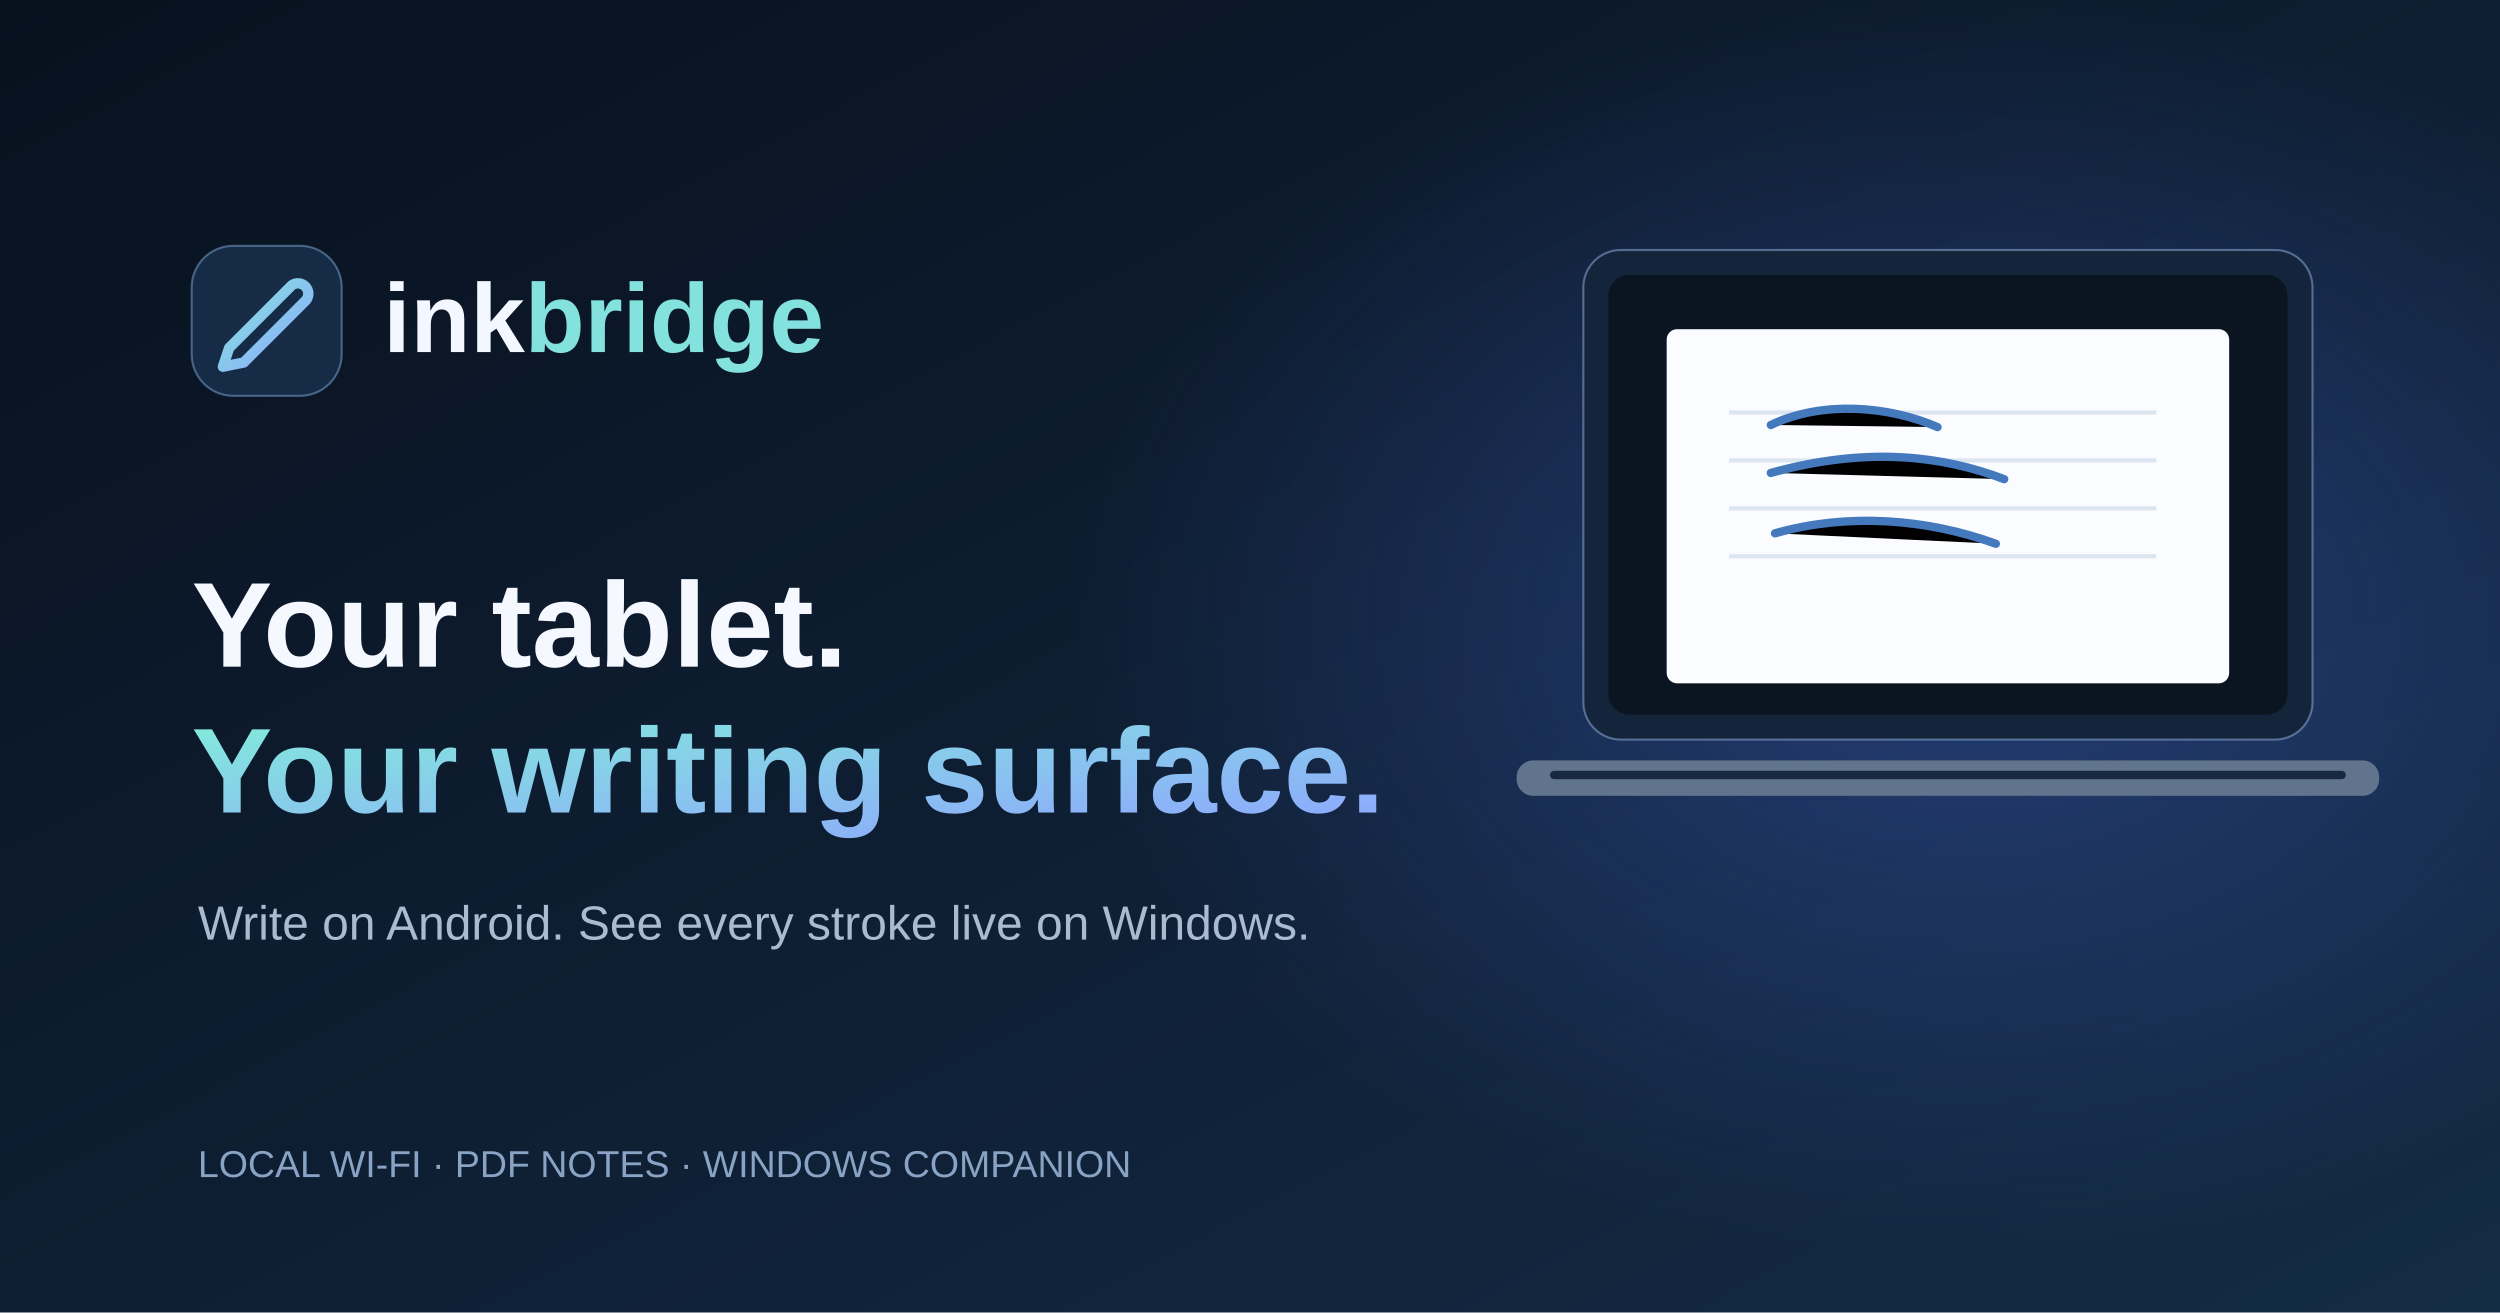
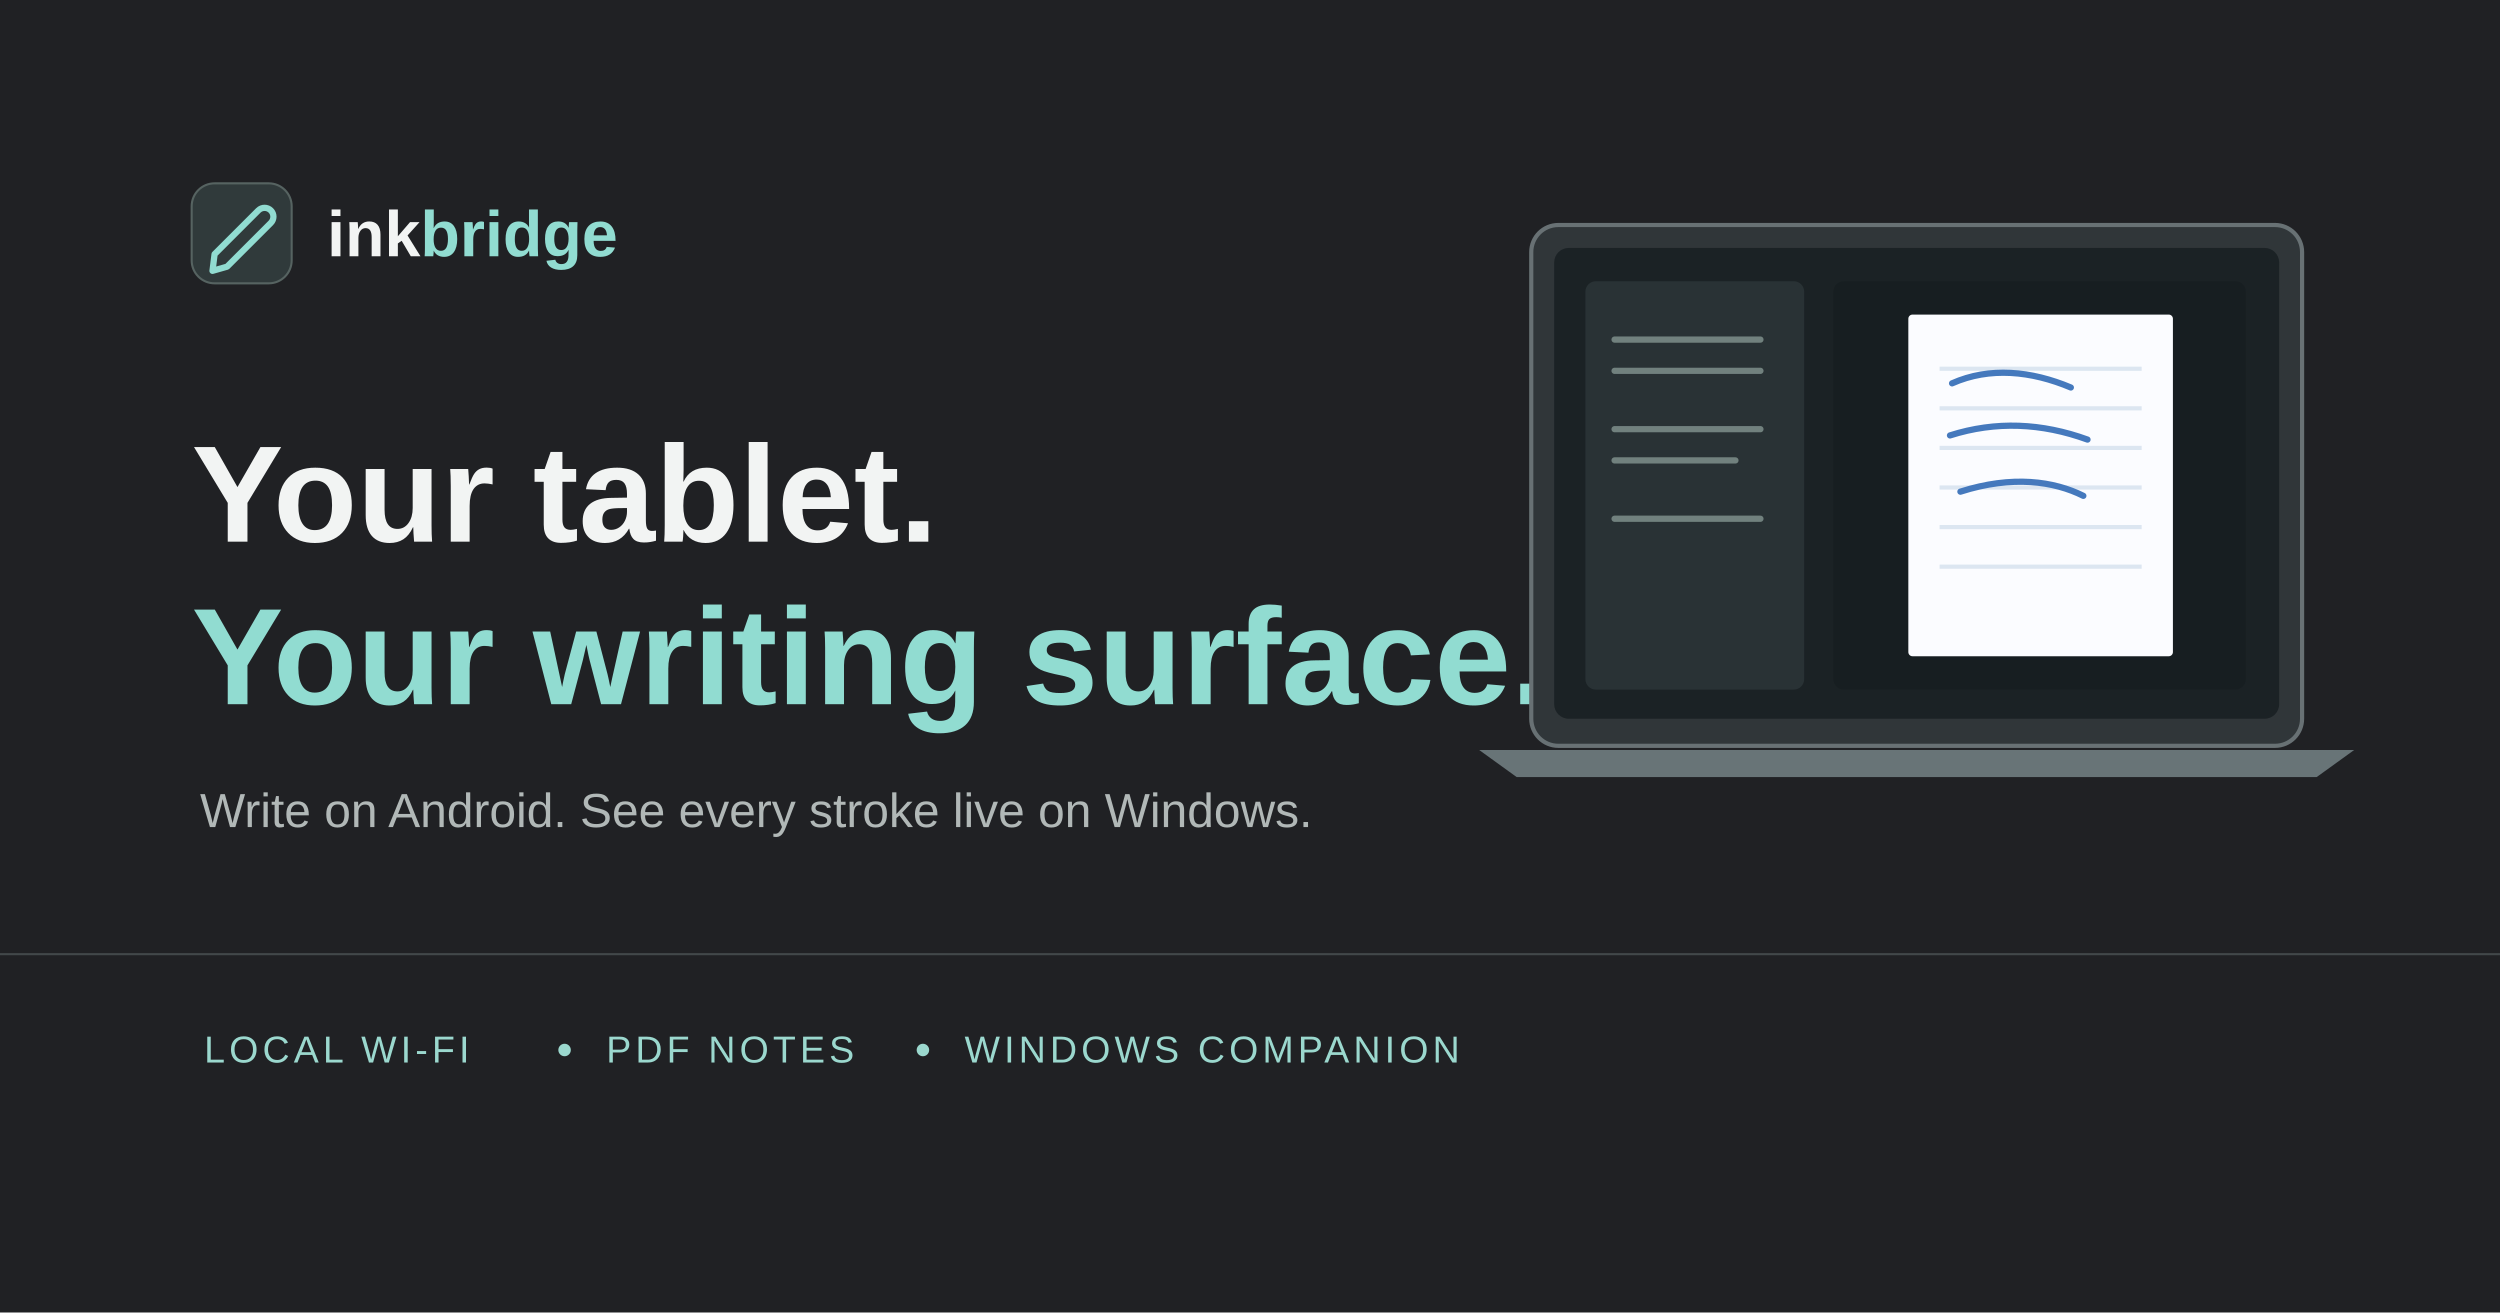
<svg xmlns="http://www.w3.org/2000/svg" width="1200" height="630" viewBox="0 0 1200 630">
-   <defs>
-     <linearGradient id="bg" x1="0" y1="0" x2="1" y2="1">
-       <stop stop-color="#08111e" />
-       <stop offset="1" stop-color="#142b46" />
-     </linearGradient>
-     <linearGradient id="a" x1="0" y1="0" x2="1" y2="1">
-       <stop stop-color="#83e8dc" />
-       <stop offset="1" stop-color="#8ea4ff" />
-     </linearGradient>
-     <radialGradient id="glow">
-       <stop stop-color="#4b70e8" stop-opacity=".35" />
-       <stop offset="1" stop-color="#4b70e8" stop-opacity="0" />
-     </radialGradient>
-   </defs>
-   <rect width="1200" height="630" fill="url(#bg)" />
-   <ellipse cx="940" cy="300" rx="430" ry="300" fill="url(#glow)" />
-   <g transform="translate(92 118)">
-     <rect width="72" height="72" rx="20" fill="#162b45" stroke="#8ab9ec" stroke-opacity=".45" />
-     <path d="m18 49 30-30a5 5 0 0 1 7 7L25 56l-10 2 3-9Z" fill="none" stroke="url(#a)" stroke-width="5" stroke-linecap="round" stroke-linejoin="round" />
-     <text x="92" y="51" fill="#f3f7ff" font-family="Arial,sans-serif" font-weight="700" font-size="47">ink<tspan fill="#83e1de">bridge</tspan>
+   <rect width="1200" height="630" fill="#202124" />
+   <path d="M0 458H1200" stroke="#42484a" />
+   <g transform="translate(92 88)">
+     <rect width="48" height="48" rx="11" fill="#303a3b" stroke="#566361" />
+     <path d="m11 34 21-21a4 4 0 0 1 6 6L17 40l-7 2 1-8Z" fill="none" stroke="#91dcd1" stroke-width="3" stroke-linecap="round" stroke-linejoin="round" />
+     <text x="65" y="35" fill="#f2f4f3" font-family="Segoe UI,Arial,sans-serif" font-size="31" font-weight="700">ink<tspan fill="#91dcd1">bridge</tspan>
    </text>
  </g>
-   <text x="92" y="320" fill="#f5f8ff" font-family="Arial,sans-serif" font-size="58" font-weight="700">Your tablet.</text>
-   <text x="92" y="390" fill="url(#a)" font-family="Arial,sans-serif" font-size="58" font-weight="700">Your writing surface.</text>
-   <text x="95" y="451" fill="#a9bad1" font-family="Arial,sans-serif" font-size="23">Write on Android. See every stroke live on Windows.</text>
-   <g transform="translate(760 120)">
-     <rect width="350" height="235" rx="18" fill="#14243a" stroke="#8aa8d5" stroke-opacity=".55" />
-     <rect x="12" y="12" width="326" height="211" rx="10" fill="#0b1421" />
-     <rect x="40" y="38" width="270" height="170" rx="5" fill="#fbfcff" />
-     <path d="M70 78h205m-205 23h205m-205 23h205m-205 23h205" stroke="#dce6f1" stroke-width="2" />
-     <path d="M90 84c25-12 57-9 80 1m-80 22c47-13 83-8 112 3m-110 26c35-10 73-7 106 5" stroke="#4579bd" stroke-width="4" stroke-linecap="round" />
-     <rect x="-32" y="245" width="414" height="17" rx="8" fill="#61748e" />
-     <rect x="-16" y="250" width="382" height="4" rx="2" fill="#18283e" />
+   <text x="92" y="260" fill="#f2f4f3" font-family="Segoe UI,Arial,sans-serif" font-size="66" font-weight="700">Your tablet.</text>
+   <text x="92" y="338" fill="#91dcd1" font-family="Segoe UI,Arial,sans-serif" font-size="66" font-weight="700">Your writing surface.</text>
+   <text x="96" y="397" fill="#b1b8b7" font-family="Segoe UI,Arial,sans-serif" font-size="23">Write on Android. See every stroke live on Windows.</text>
+   <g transform="translate(735 108)">
+     <rect width="370" height="250" rx="13" fill="#303639" stroke="#687174" stroke-width="2" />
+     <rect x="11" y="11" width="348" height="226" rx="7" fill="#1b2225" />
+     <rect x="26" y="27" width="105" height="196" rx="5" fill="#293235" />
+     <path d="M40 55h70m-70 15h70m-70 28h70m-70 15h58m-58 28h70" stroke="#71817e" stroke-width="3" stroke-linecap="round" />
+     <rect x="145" y="27" width="198" height="196" rx="5" fill="#171e21" />
+     <rect x="181" y="43" width="127" height="164" rx="2" fill="#fbfcff" />
+     <path d="M196 69h97m-97 19h97m-97 19h97m-97 19h97m-97 19h97m-97 19h97" stroke="#dce6f1" stroke-width="2" />
+     <path d="M202 76c18-8 38-6 57 2m-58 23c22-7 44-6 66 2m-61 25c25-8 45-5 59 2" fill="none" stroke="#4579bd" stroke-width="3" stroke-linecap="round" />
+     <path d="M-25 252h420l-18 13H-7Z" fill="#687477" />
  </g>
-   <text x="95" y="565" fill="#88a3c4" font-family="Arial,sans-serif" font-size="18">LOCAL WI-FI  ·  PDF NOTES  ·  WINDOWS COMPANION</text>
+   <g transform="translate(98 510)" fill="#9bd8ce" font-family="Segoe UI,Arial,sans-serif" font-size="18" letter-spacing="2">
+     <text>LOCAL WI-FI</text>
+     <circle cx="173" cy="-6" r="3" />
+     <text x="193">PDF NOTES</text>
+     <circle cx="345" cy="-6" r="3" />
+     <text x="365">WINDOWS COMPANION</text>
+   </g>
</svg>
